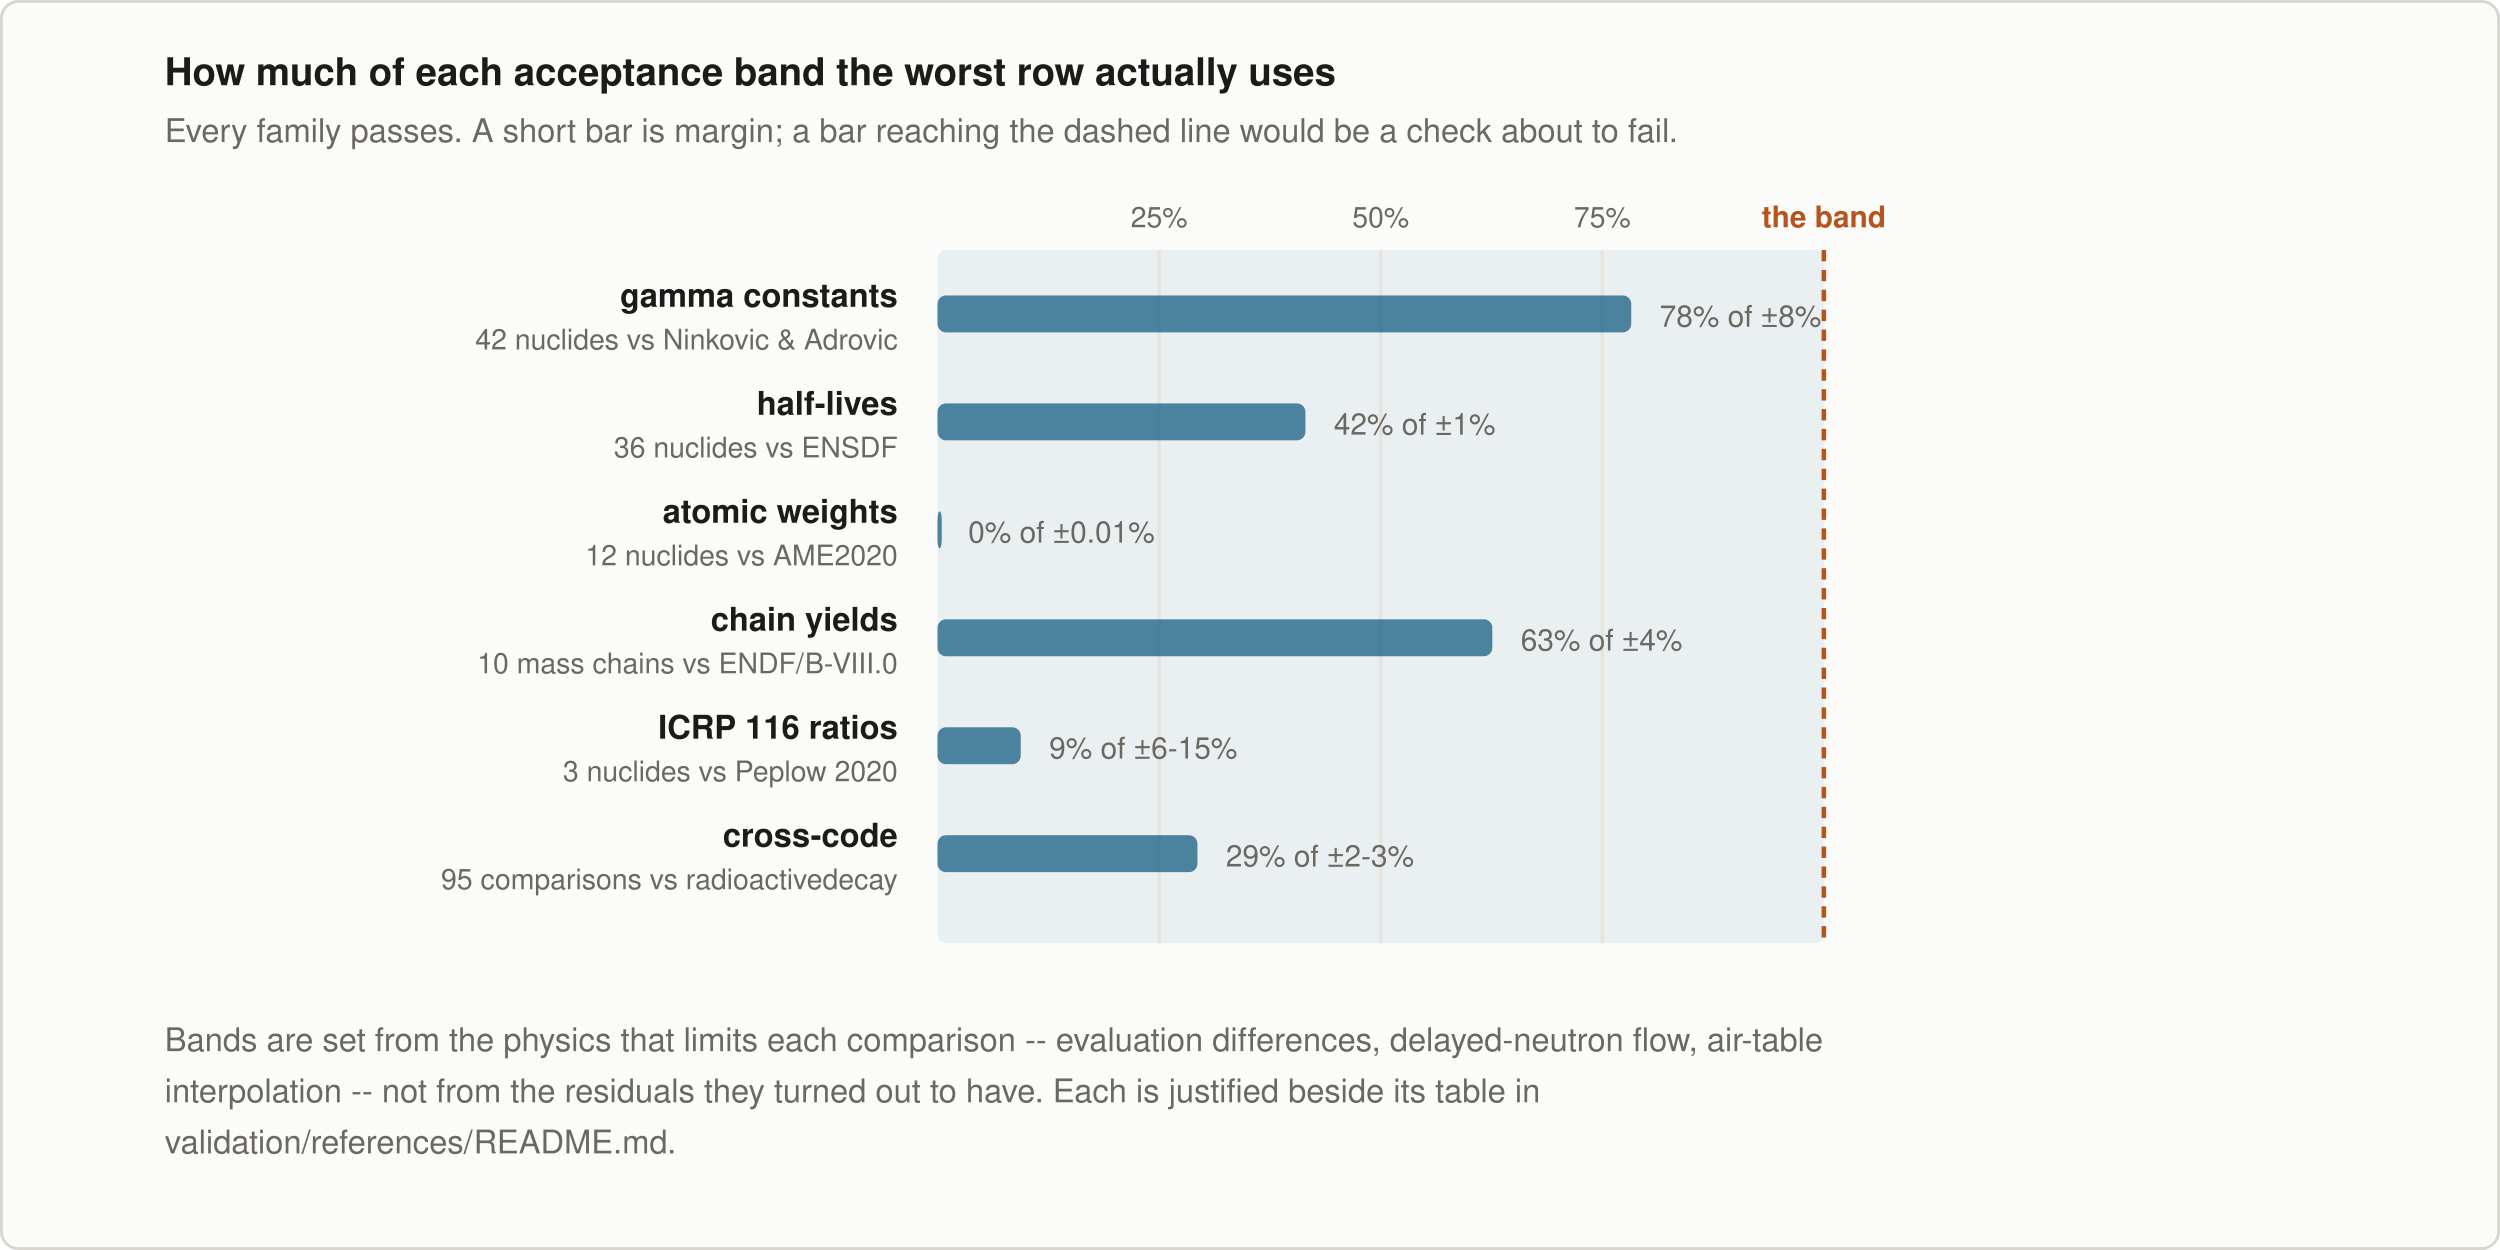
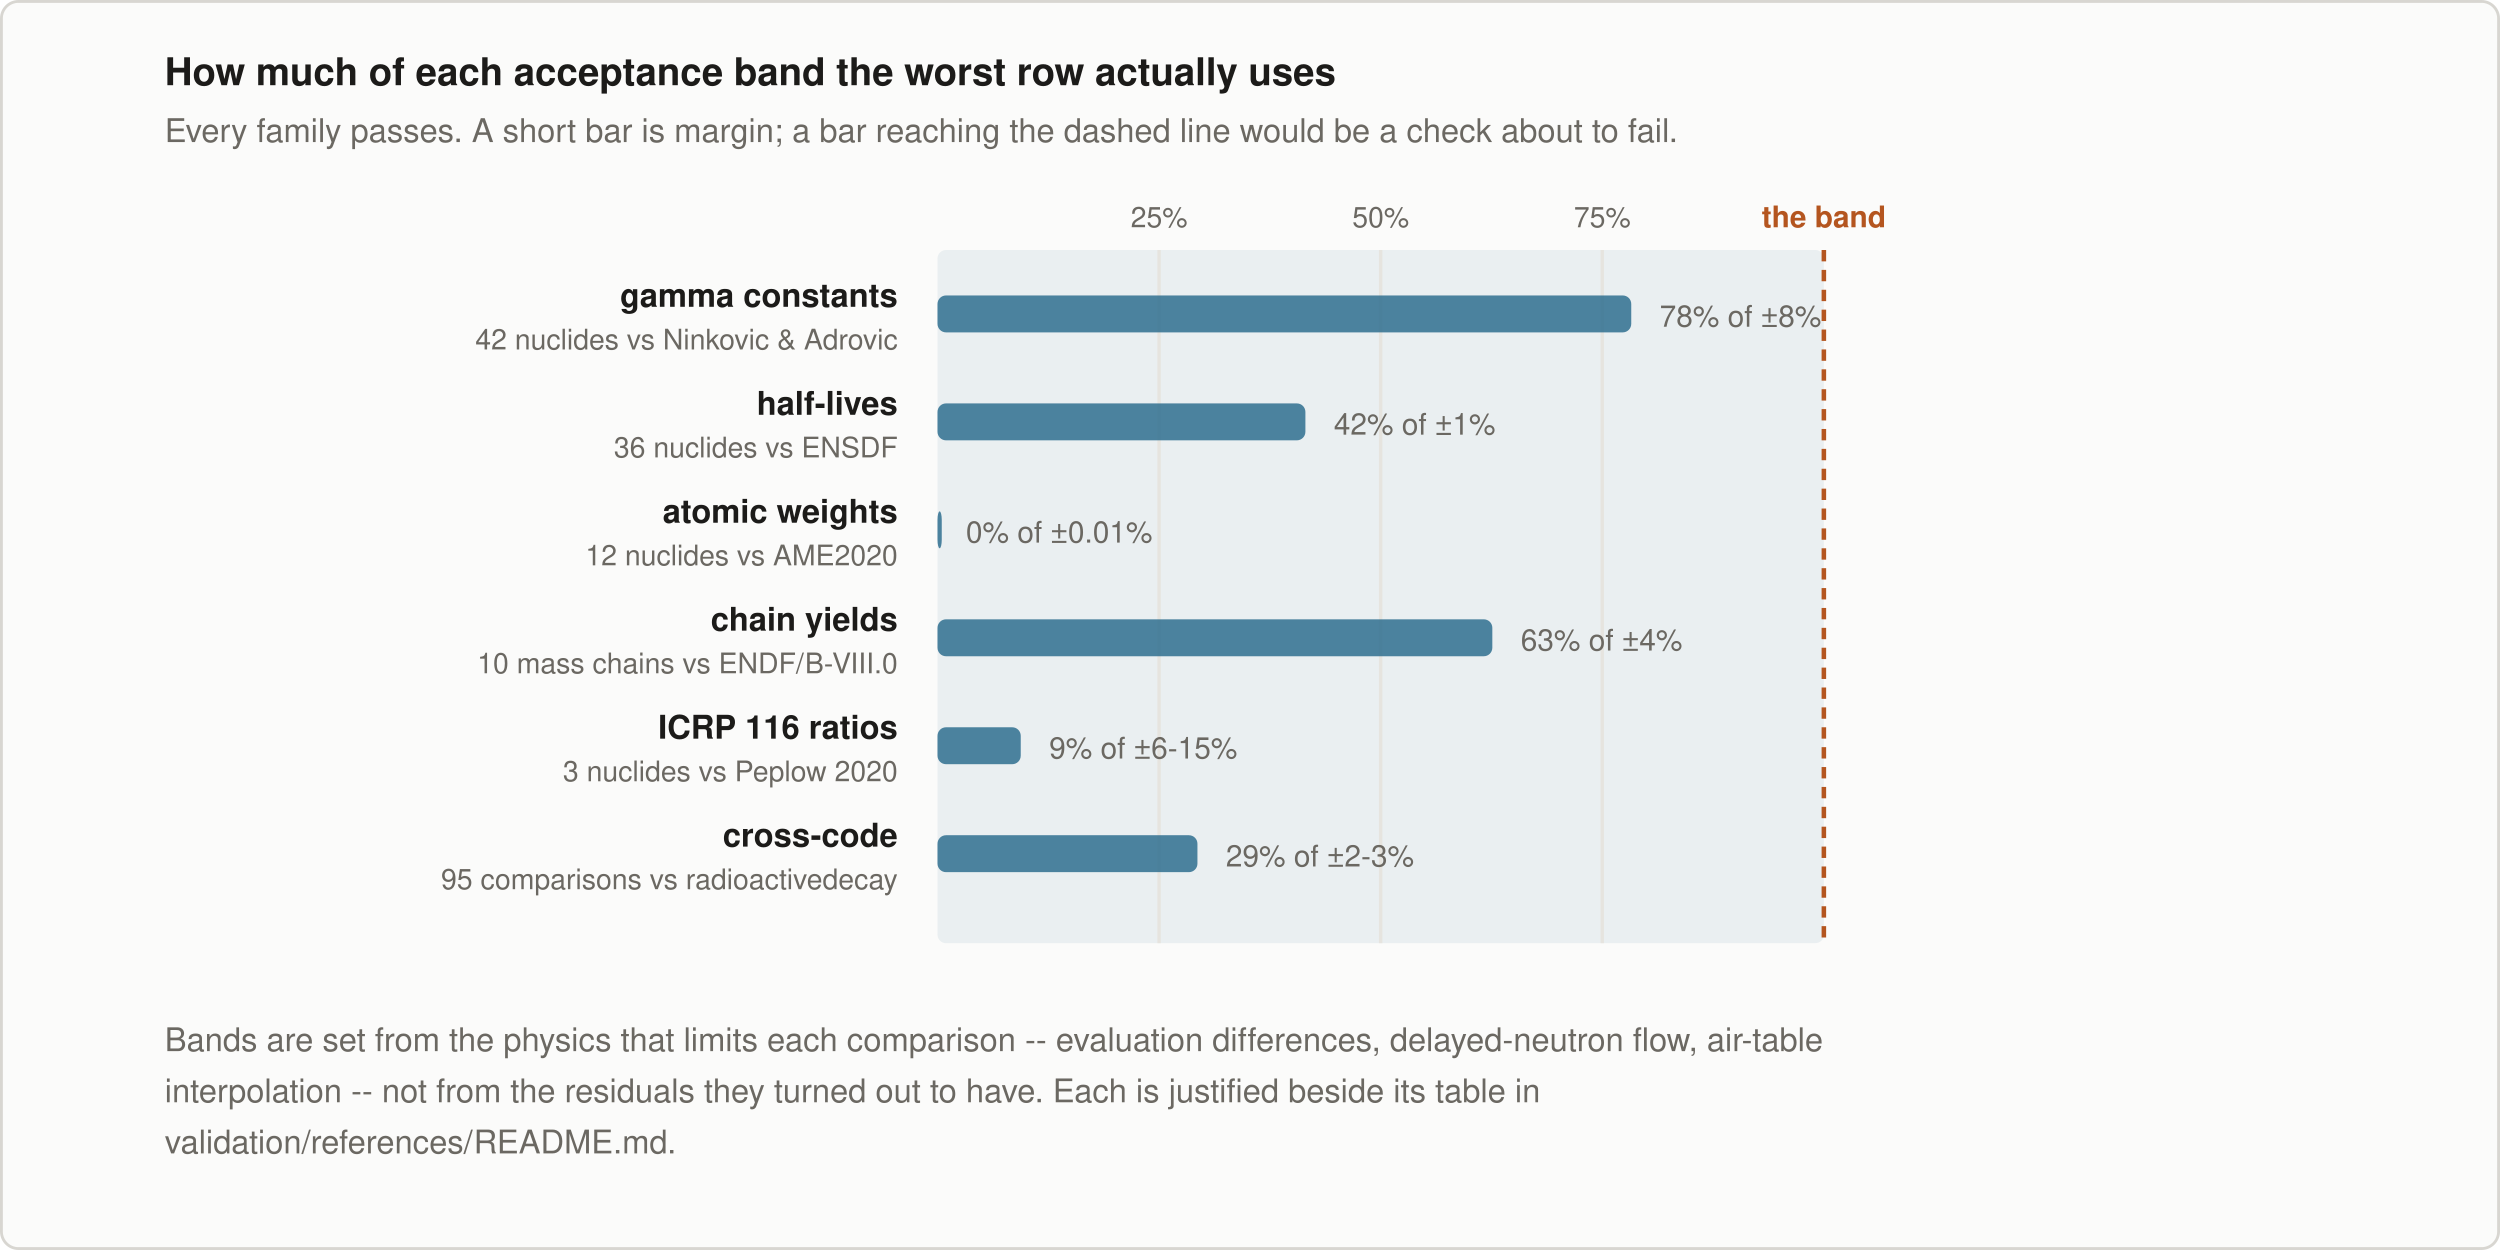
<svg xmlns="http://www.w3.org/2000/svg" viewBox="0 0 880 440" width="880" height="440" role="img" aria-label="Validation scoreboard">
  <style>
  .bg     { fill: #fbfbfa; stroke: #d8d6d1; }
  .ink    { fill: #1c1b19; }
  .muted  { fill: #6b6862; }
  .axis   { stroke: #b4b1ab; fill: none; }
  .grid   { stroke: #e6e4df; fill: none; }
  .curve  { stroke: #2f6f8f; fill: none; }
  .fill-a { fill: #2f6f8f; }
  .fill-b { fill: #b4551f; }
  .accent { stroke: #b4551f; fill: none; }
  .warn   { fill: #b4551f; }
  .band   { fill: #b4551f; }
  .box    { fill: none; stroke: #b4b1ab; }
  .s0 { stroke: #2f6f8f; fill: none; } .t0 { fill: #2f6f8f; }
  .s1 { stroke: #b4551f; fill: none; } .t1 { fill: #b4551f; }
  .s2 { stroke: #4d7c4d; fill: none; } .t2 { fill: #4d7c4d; }
  .s3 { stroke: #7a5aa0; fill: none; } .t3 { fill: #7a5aa0; }
  .s4 { stroke: #a03a5a; fill: none; } .t4 { fill: #a03a5a; }
  .s5 { stroke: #7a6a3a; fill: none; } .t5 { fill: #7a6a3a; }
  .s6 { stroke: #3a7a7a; fill: none; } .t6 { fill: #3a7a7a; }
  .s7 { stroke: #8a5a3a; fill: none; } .t7 { fill: #8a5a3a; }
  text    { font-family: -apple-system, BlinkMacSystemFont, "Segoe UI", Helvetica, Arial, sans-serif; }
  @media (prefers-color-scheme: dark) {
    .bg     { fill: #12161c; stroke: #2b3239; }
    .ink    { fill: #e6edf3; }
    .muted  { fill: #9aa4ae; }
    .axis   { stroke: #4a545e; }
    .grid   { stroke: #232a31; }
    .curve  { stroke: #6cb6d9; }
    .fill-a { fill: #6cb6d9; }
    .fill-b { fill: #e08a4c; }
    .accent { stroke: #e08a4c; }
    .warn   { fill: #e08a4c; }
    .band   { fill: #e08a4c; }
    .box    { stroke: #4a545e; }
    .s0 { stroke: #6cb6d9; } .t0 { fill: #6cb6d9; }
    .s1 { stroke: #e08a4c; } .t1 { fill: #e08a4c; }
    .s2 { stroke: #7fbf7f; } .t2 { fill: #7fbf7f; }
    .s3 { stroke: #b49ae0; } .t3 { fill: #b49ae0; }
    .s4 { stroke: #e07f9f; } .t4 { fill: #e07f9f; }
    .s5 { stroke: #c9b56a; } .t5 { fill: #c9b56a; }
    .s6 { stroke: #6ac9c9; } .t6 { fill: #6ac9c9; }
    .s7 { stroke: #d19a72; } .t7 { fill: #d19a72; }
  }
</style>
  <rect class="bg" x="0.5" y="0.5" width="879" height="439" rx="6" />
  <rect class="fill-a" x="330.0" y="88.0" width="312.0" height="244.0" rx="3" fill-opacity="0.08" stroke-width="0" />
  <line class="accent" x1="642.0" y1="88.0" x2="642.0" y2="332.0" stroke-width="1.6" stroke-dasharray="4 3" />
  <text class="warn" x="642.0" y="80.0" font-size="10.5" text-anchor="middle" font-weight="600">the band</text>
  <line class="grid" x1="408.0" y1="88.0" x2="408.0" y2="332.0" stroke-width="1.2" />
  <text class="muted" x="408.0" y="80.0" font-size="10" text-anchor="middle" font-weight="normal">25%</text>
  <line class="grid" x1="486.0" y1="88.0" x2="486.0" y2="332.0" stroke-width="1.2" />
  <text class="muted" x="486.0" y="80.0" font-size="10" text-anchor="middle" font-weight="normal">50%</text>
  <line class="grid" x1="564.0" y1="88.0" x2="564.0" y2="332.0" stroke-width="1.2" />
  <text class="muted" x="564.0" y="80.0" font-size="10" text-anchor="middle" font-weight="normal">75%</text>
  <rect class="fill-a" x="330.0" y="104.0" width="244.2" height="13.0" rx="3" fill-opacity="0.85" stroke-width="0" />
  <text class="ink" x="316.0" y="108.0" font-size="11.5" text-anchor="end" font-weight="600">gamma constants</text>
  <text class="muted" x="316.0" y="123.0" font-size="10" text-anchor="end" font-weight="normal">42 nuclides vs Ninkovic &amp; Adrovic</text>
  <text class="muted" x="584.2" y="115.0" font-size="10.5" text-anchor="start" font-weight="normal">78% of ±8%</text>
  <rect class="fill-a" x="330.0" y="142.0" width="129.5" height="13.0" rx="3" fill-opacity="0.85" stroke-width="0" />
  <text class="ink" x="316.0" y="146.0" font-size="11.5" text-anchor="end" font-weight="600">half-lives</text>
  <text class="muted" x="316.0" y="161.0" font-size="10" text-anchor="end" font-weight="normal">36 nuclides vs ENSDF</text>
  <text class="muted" x="469.5" y="153.0" font-size="10.5" text-anchor="start" font-weight="normal">42% of ±1%</text>
  <rect class="fill-a" x="330.0" y="180.0" width="1.5" height="13.0" rx="3" fill-opacity="0.85" stroke-width="0" />
  <text class="ink" x="316.0" y="184.0" font-size="11.5" text-anchor="end" font-weight="600">atomic weights</text>
  <text class="muted" x="316.0" y="199.0" font-size="10" text-anchor="end" font-weight="normal">12 nuclides vs AME2020</text>
-   <text class="muted" x="340.8" y="191.0" font-size="10.5" text-anchor="start" font-weight="normal">0% of ±0.01%</text>
+   <text class="muted" x="340.0" y="191.0" font-size="10.5" text-anchor="start" font-weight="normal">0% of ±0.01%</text>
  <rect class="fill-a" x="330.0" y="218.0" width="195.3" height="13.0" rx="3" fill-opacity="0.85" stroke-width="0" />
  <text class="ink" x="316.0" y="222.0" font-size="11.5" text-anchor="end" font-weight="600">chain yields</text>
  <text class="muted" x="316.0" y="237.0" font-size="10" text-anchor="end" font-weight="normal">10 mass chains vs ENDF/B-VIII.0</text>
  <text class="muted" x="535.3" y="229.0" font-size="10.5" text-anchor="start" font-weight="normal">63% of ±4%</text>
  <rect class="fill-a" x="330.0" y="256.0" width="29.3" height="13.0" rx="3" fill-opacity="0.85" stroke-width="0" />
  <text class="ink" x="316.0" y="260.0" font-size="11.5" text-anchor="end" font-weight="600">ICRP 116 ratios</text>
  <text class="muted" x="316.0" y="275.0" font-size="10" text-anchor="end" font-weight="normal">3 nuclides vs Peplow 2020</text>
  <text class="muted" x="369.3" y="267.0" font-size="10.5" text-anchor="start" font-weight="normal">9% of ±6-15%</text>
  <rect class="fill-a" x="330.0" y="294.0" width="91.5" height="13.0" rx="3" fill-opacity="0.85" stroke-width="0" />
  <text class="ink" x="316.0" y="298.0" font-size="11.5" text-anchor="end" font-weight="600">cross-code</text>
  <text class="muted" x="316.0" y="313.0" font-size="10" text-anchor="end" font-weight="normal">95 comparisons vs radioactivedecay</text>
  <text class="muted" x="431.5" y="305.0" font-size="10.5" text-anchor="start" font-weight="normal">29% of ±2-3%</text>
  <text class="ink" x="58.0" y="30.0" font-size="13.5" text-anchor="start" font-weight="600">How much of each acceptance band the worst row actually uses</text>
  <text class="muted" x="58.0" y="50.0" font-size="11.5" text-anchor="start" font-weight="normal">Every family passes. A short bar is margin; a bar reaching the dashed line would be a check about to fail.</text>
  <text class="muted" x="58.0" y="370.0" font-size="11.5" text-anchor="start" font-weight="normal">Bands are set from the physics that limits each comparison -- evaluation differences, delayed-neutron flow, air-table</text>
  <text class="muted" x="58.0" y="388.0" font-size="11.5" text-anchor="start" font-weight="normal">interpolation -- not from the residuals they turned out to have. Each is justified beside its table in</text>
  <text class="muted" x="58.0" y="406.0" font-size="11.5" text-anchor="start" font-weight="normal">validation/references/README.md.</text>
</svg>
